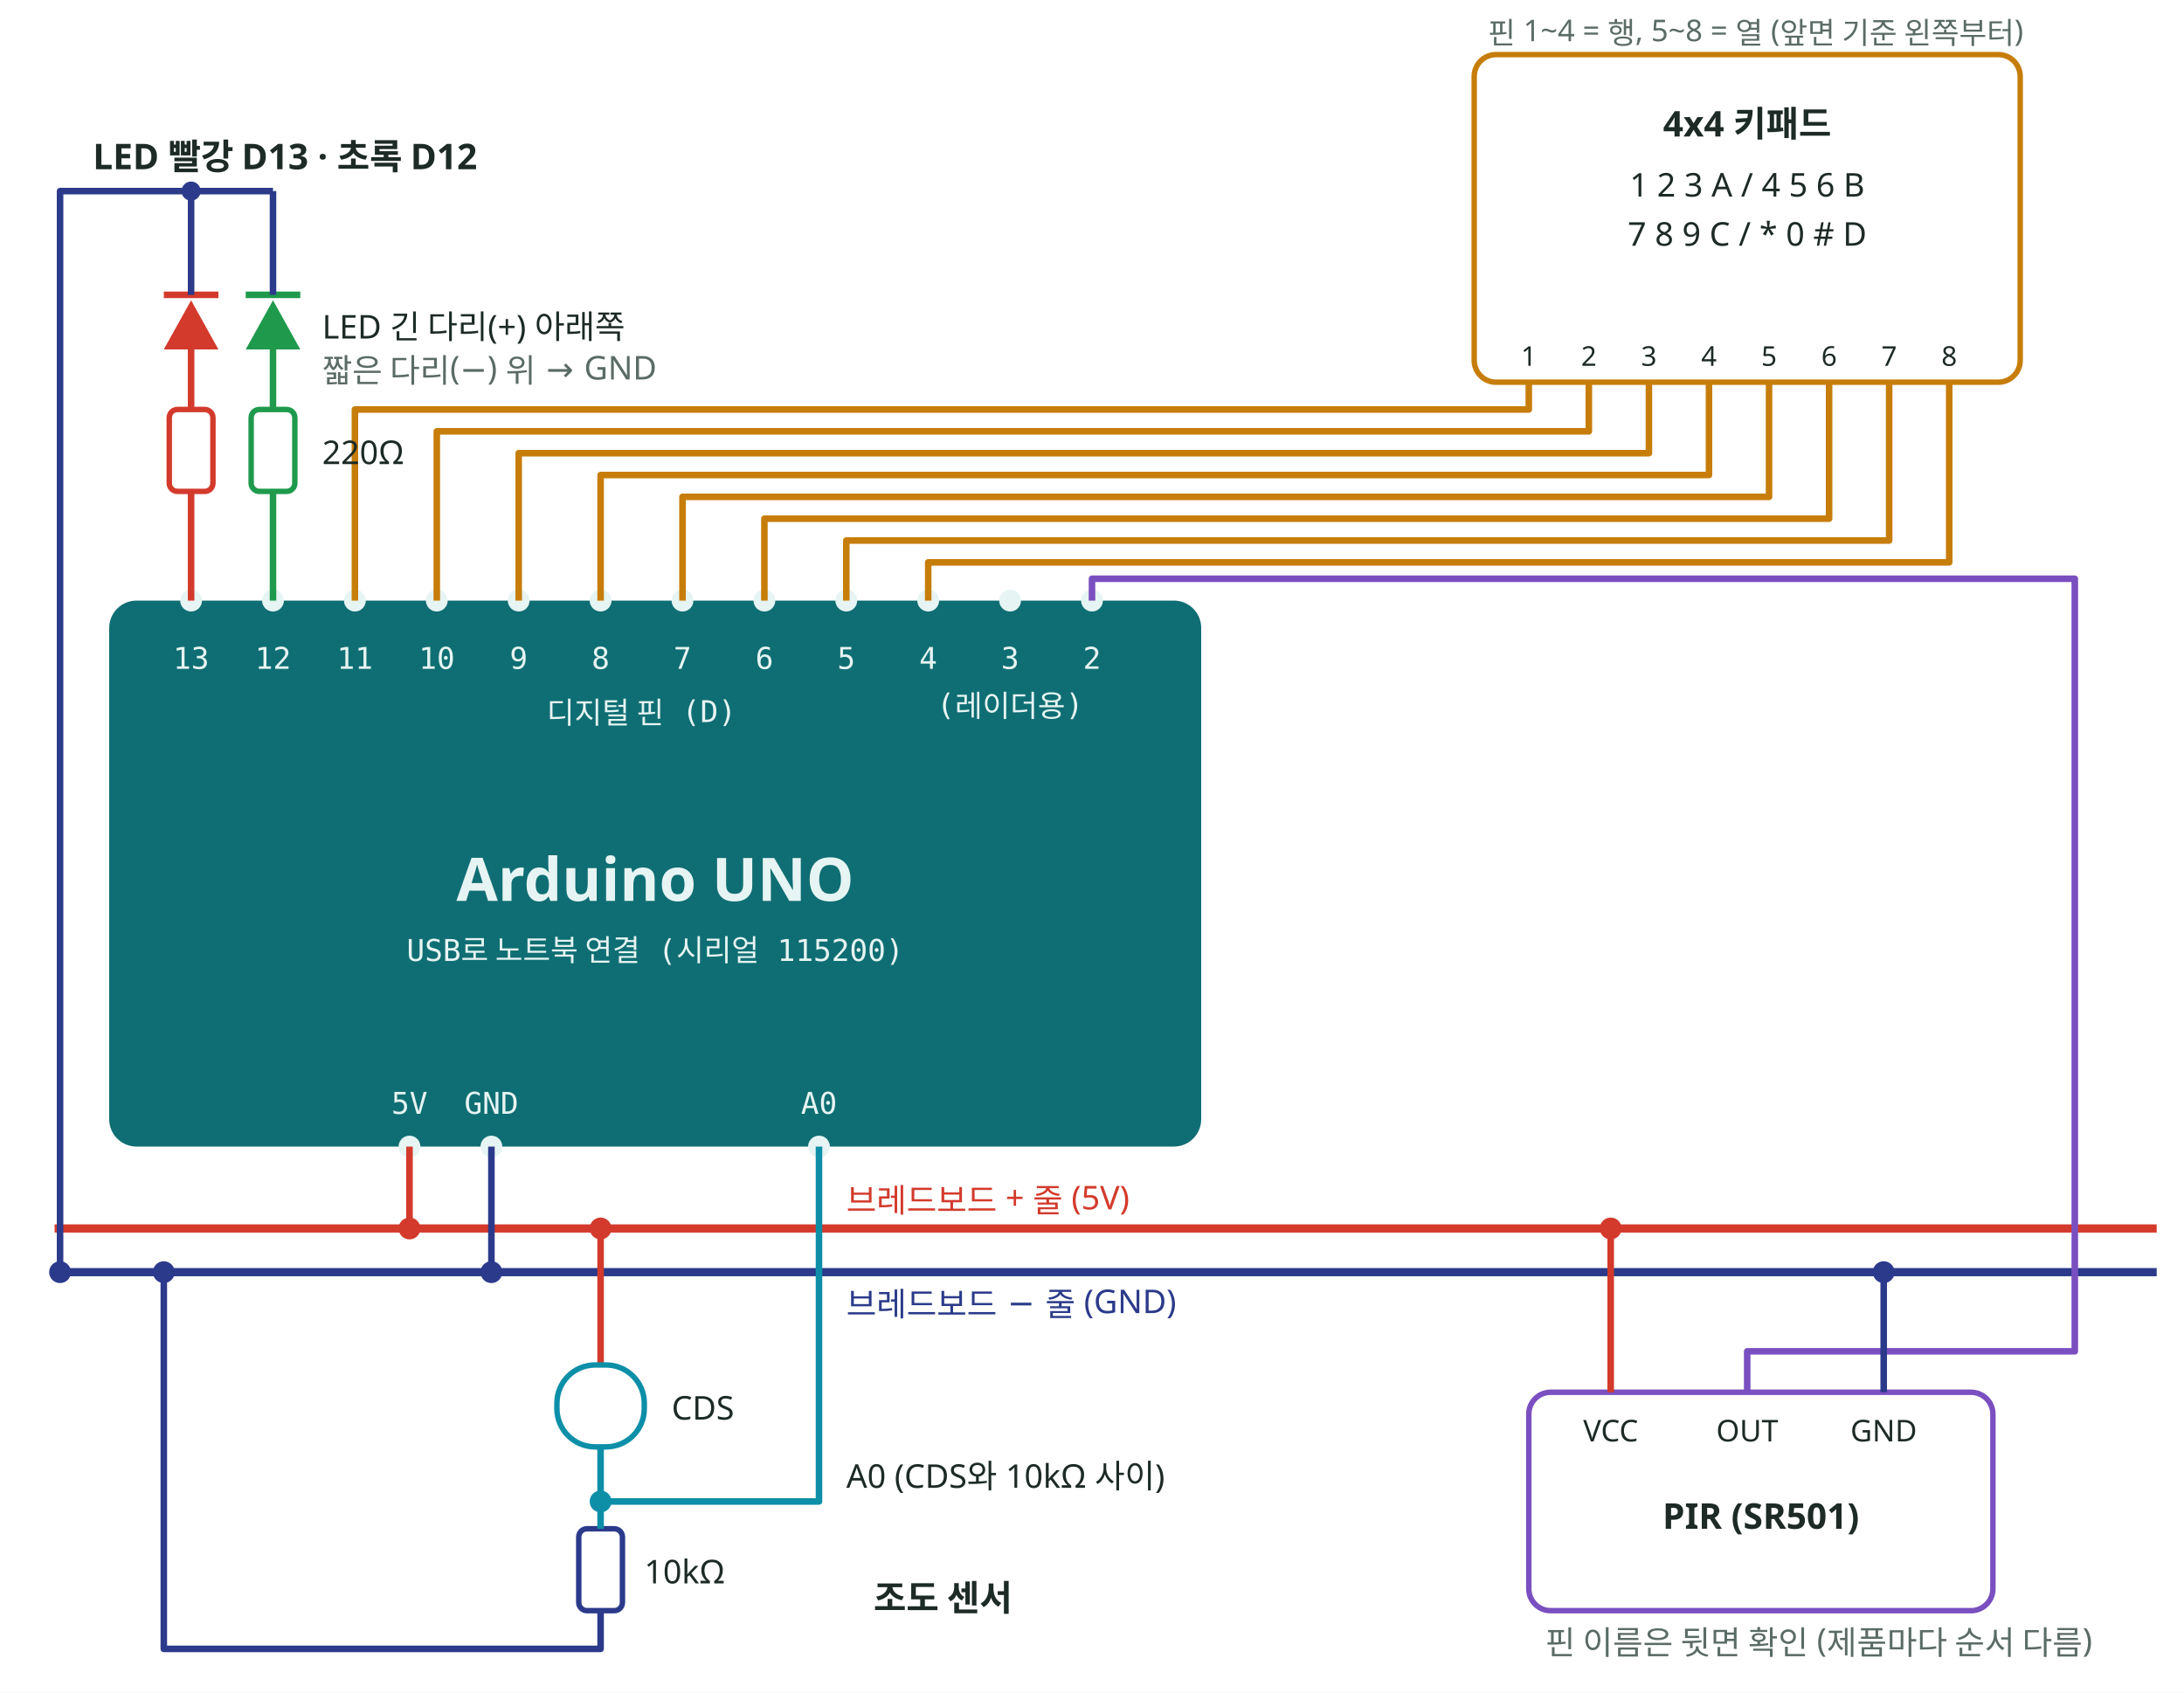
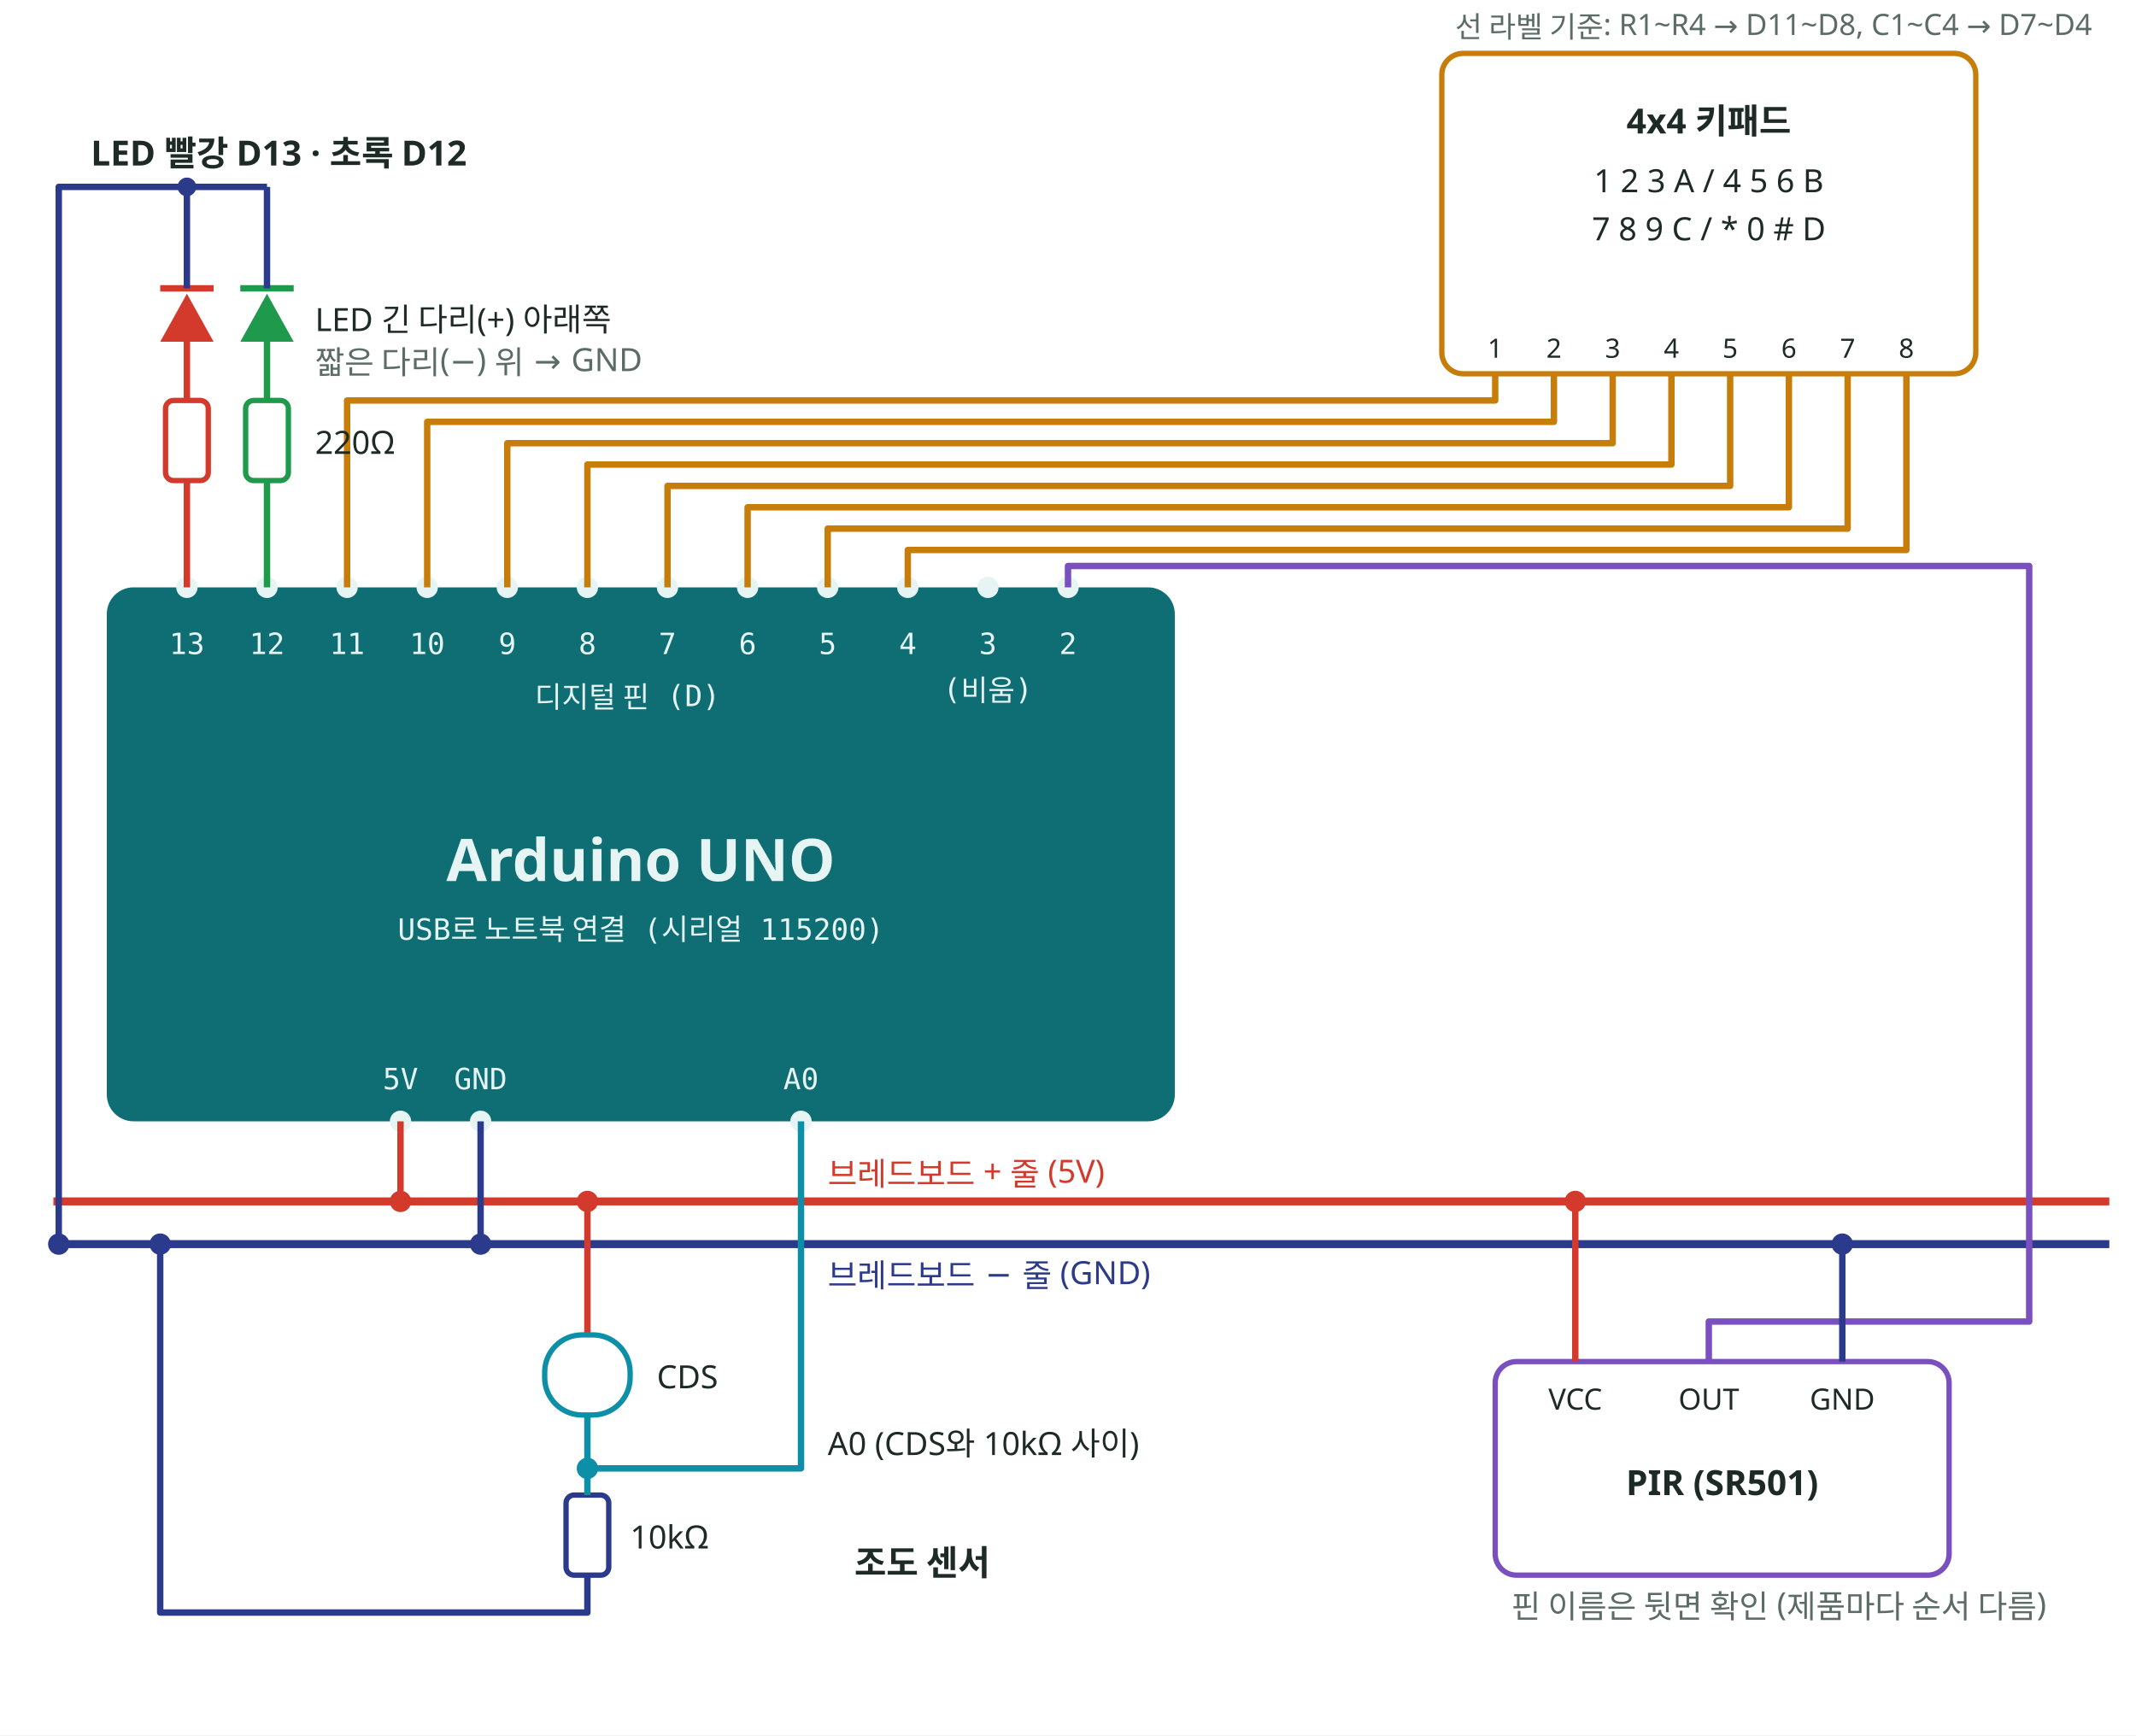
- <svg xmlns="http://www.w3.org/2000/svg" viewBox="0 0 800 620" role="img" aria-label="우노와 키패드, LED, PIR, 조도 센서 배선도">
+ <svg xmlns="http://www.w3.org/2000/svg" viewBox="0 0 800 650" role="img" aria-label="우노와 키패드, LED, PIR, 조도 센서 배선도">
  <rect width="100%" height="100%" fill="#ffffff" />
  <style>
    .t{font-family:'Apple SD Gothic Neo','Malgun Gothic',sans-serif;font-size:12px;fill:#1d2a26}
    .tm{font-family:ui-monospace,Menlo,monospace;font-size:11px;fill:#e6f4f3}
    .tl{font-family:'Apple SD Gothic Neo','Malgun Gothic',sans-serif;font-size:13px;font-weight:700;fill:#1d2a26}
    .w{fill:none;stroke-width:2.4;stroke-linejoin:round}
  </style>
  <line x1="20" y1="450" x2="790" y2="450" stroke="#d33a2c" stroke-width="3" />
  <line x1="20" y1="466" x2="790" y2="466" stroke="#2b3a8a" stroke-width="3" />
  <text class="t" x="310" y="444" style="fill:#d33a2c">브레드보드 + 줄 (5V)</text>
  <text class="t" x="310" y="482" style="fill:#2b3a8a">브레드보드 − 줄 (GND)</text>
  <rect x="40" y="220" width="400" height="200" rx="10" fill="#0f6e73" />
  <text x="240" y="330" text-anchor="middle" style="font-family:'Apple SD Gothic Neo','Malgun Gothic',sans-serif;font-size:22px;font-weight:700;fill:#e6f4f3">Arduino UNO</text>
  <text x="240" y="352" text-anchor="middle" class="tm">USB로 노트북 연결 (시리얼 115200)</text>
  <g>
    <g class="tm" text-anchor="middle">
      <text x="70" y="245">13</text>
      <text x="100" y="245">12</text>
      <text x="130" y="245">11</text>
      <text x="160" y="245">10</text>
      <text x="190" y="245">9</text>
      <text x="220" y="245">8</text>
      <text x="250" y="245">7</text>
      <text x="280" y="245">6</text>
      <text x="310" y="245">5</text>
      <text x="340" y="245">4</text>
      <text x="370" y="245">3</text>
      <text x="400" y="245">2</text>
    </g>
    <text class="tm" x="235" y="265" text-anchor="middle">디지털 핀 (D)</text>
    <g fill="#e6f4f3">
      <circle cx="70" cy="220" r="4" />
      <circle cx="100" cy="220" r="4" />
      <circle cx="130" cy="220" r="4" />
      <circle cx="160" cy="220" r="4" />
      <circle cx="190" cy="220" r="4" />
      <circle cx="220" cy="220" r="4" />
      <circle cx="250" cy="220" r="4" />
      <circle cx="280" cy="220" r="4" />
      <circle cx="310" cy="220" r="4" />
      <circle cx="340" cy="220" r="4" />
      <circle cx="370" cy="220" r="4" />
      <circle cx="400" cy="220" r="4" />
      <circle cx="150" cy="420" r="4" />
      <circle cx="180" cy="420" r="4" />
      <circle cx="300" cy="420" r="4" />
    </g>
    <g class="tm" text-anchor="middle">
      <text x="150" y="408">5V</text>
      <text x="180" y="408">GND</text>
      <text x="300" y="408">A0</text>
    </g>
-     <text class="tm" x="370" y="262" text-anchor="middle">(레이더용)</text>
+     <text class="tm" x="370" y="262" text-anchor="middle">(비움)</text>
  </g>
  <path class="w" d="M150 420 V450" stroke="#d33a2c" />
  <circle cx="150" cy="450" r="4" fill="#d33a2c" />
  <path class="w" d="M180 420 V466" stroke="#2b3a8a" />
  <circle cx="180" cy="466" r="4" fill="#2b3a8a" />
  <rect x="540" y="20" width="200" height="120" rx="8" fill="none" stroke="#c77d0a" stroke-width="2" />
  <text class="tl" x="640" y="50" text-anchor="middle">4x4 키패드</text>
  <g class="t" text-anchor="middle">
    <text x="640" y="72">1 2 3 A / 4 5 6 B</text>
    <text x="640" y="90">7 8 9 C / * 0 # D</text>
  </g>
  <g class="t" text-anchor="middle" style="font-size:10px">
    <text x="560" y="134">1</text>
    <text x="582" y="134">2</text>
    <text x="604" y="134">3</text>
    <text x="626" y="134">4</text>
    <text x="648" y="134">5</text>
    <text x="670" y="134">6</text>
    <text x="692" y="134">7</text>
    <text x="714" y="134">8</text>
  </g>
-   <text class="t" x="545" y="16" style="font-size:11px;fill:#5b6b66">핀 1~4 = 행, 5~8 = 열 (앞면 기준 왼쪽부터)</text>
+   <text class="t" x="545" y="14" style="font-size:11px;fill:#5b6b66">선 라벨 기준: R1~R4 → D11~D8, C1~C4 → D7~D4</text>
  <g stroke="#c77d0a">
    <path class="w" d="M130 220 V150 H560 V140" />
    <path class="w" d="M160 220 V158 H582 V140" />
    <path class="w" d="M190 220 V166 H604 V140" />
    <path class="w" d="M220 220 V174 H626 V140" />
    <path class="w" d="M250 220 V182 H648 V140" />
    <path class="w" d="M280 220 V190 H670 V140" />
    <path class="w" d="M310 220 V198 H692 V140" />
    <path class="w" d="M340 220 V206 H714 V140" />
  </g>
  <g>
    <path class="w" d="M70 220 V180" stroke="#d33a2c" />
    <rect x="62" y="150" width="16" height="30" rx="3" fill="#ffffff" stroke="#d33a2c" stroke-width="2" />
    <path class="w" d="M70 150 V128" stroke="#d33a2c" />
    <path d="M60 128 H80 L70 110 Z" fill="#d33a2c" />
    <line x1="60" y1="108" x2="80" y2="108" stroke="#d33a2c" stroke-width="2.4" />
    <path class="w" d="M100 220 V180" stroke="#1f9a4c" />
    <rect x="92" y="150" width="16" height="30" rx="3" fill="#ffffff" stroke="#1f9a4c" stroke-width="2" />
    <path class="w" d="M100 150 V128" stroke="#1f9a4c" />
    <path d="M90 128 H110 L100 110 Z" fill="#1f9a4c" />
    <line x1="90" y1="108" x2="110" y2="108" stroke="#1f9a4c" stroke-width="2.4" />
    <path class="w" d="M70 108 V70 M100 108 V70 M100 70 H22 V466" stroke="#2b3a8a" />
    <circle cx="70" cy="70" r="3.5" fill="#2b3a8a" />
    <circle cx="22" cy="466" r="4" fill="#2b3a8a" />
    <text class="t" x="118" y="170">220Ω</text>
    <text class="t" x="118" y="124">LED 긴 다리(+) 아래쪽</text>
    <text class="t" x="118" y="140" style="fill:#5b6b66">짧은 다리(−) 위 → GND</text>
    <text class="tl" x="34" y="62">LED 빨강 D13 · 초록 D12</text>
  </g>
  <rect x="560" y="510" width="170" height="80" rx="8" fill="none" stroke="#7a4fc0" stroke-width="2" />
  <text class="tl" x="645" y="560" text-anchor="middle">PIR (SR501)</text>
  <g class="t" text-anchor="middle" style="font-size:11px">
    <text x="590" y="528">VCC</text>
    <text x="640" y="528">OUT</text>
    <text x="690" y="528">GND</text>
  </g>
  <path class="w" d="M400 220 V212 H760 V495 H640 V510" stroke="#7a4fc0" />
  <path class="w" d="M590 450 V510" stroke="#d33a2c" />
  <circle cx="590" cy="450" r="4" fill="#d33a2c" />
  <path class="w" d="M690 466 V510" stroke="#2b3a8a" />
  <circle cx="690" cy="466" r="4" fill="#2b3a8a" />
  <text class="t" x="566" y="606" style="fill:#5b6b66">핀 이름은 뒷면 확인 (제품마다 순서 다름)</text>
  <path class="w" d="M220 450 V500" stroke="#d33a2c" />
  <circle cx="220" cy="450" r="4" fill="#d33a2c" />
  <rect x="204" y="500" width="32" height="30" rx="14" fill="#ffffff" stroke="#0d8fa8" stroke-width="2" />
  <text class="t" x="246" y="520">CDS</text>
  <path class="w" d="M220 530 V550" stroke="#0d8fa8" />
  <circle cx="220" cy="550" r="4" fill="#0d8fa8" />
  <path class="w" d="M300 420 V550 H220" stroke="#0d8fa8" />
  <rect x="212" y="560" width="16" height="30" rx="3" fill="#ffffff" stroke="#2b3a8a" stroke-width="2" />
  <path class="w" d="M220 550 V560" stroke="#0d8fa8" />
  <path class="w" d="M220 590 V604 H60 V466" stroke="#2b3a8a" />
  <circle cx="60" cy="466" r="4" fill="#2b3a8a" />
  <text class="t" x="236" y="580">10kΩ</text>
  <text class="t" x="310" y="545">A0 (CDS와 10kΩ 사이)</text>
  <text class="tl" x="320" y="590">조도 센서</text>
</svg>
